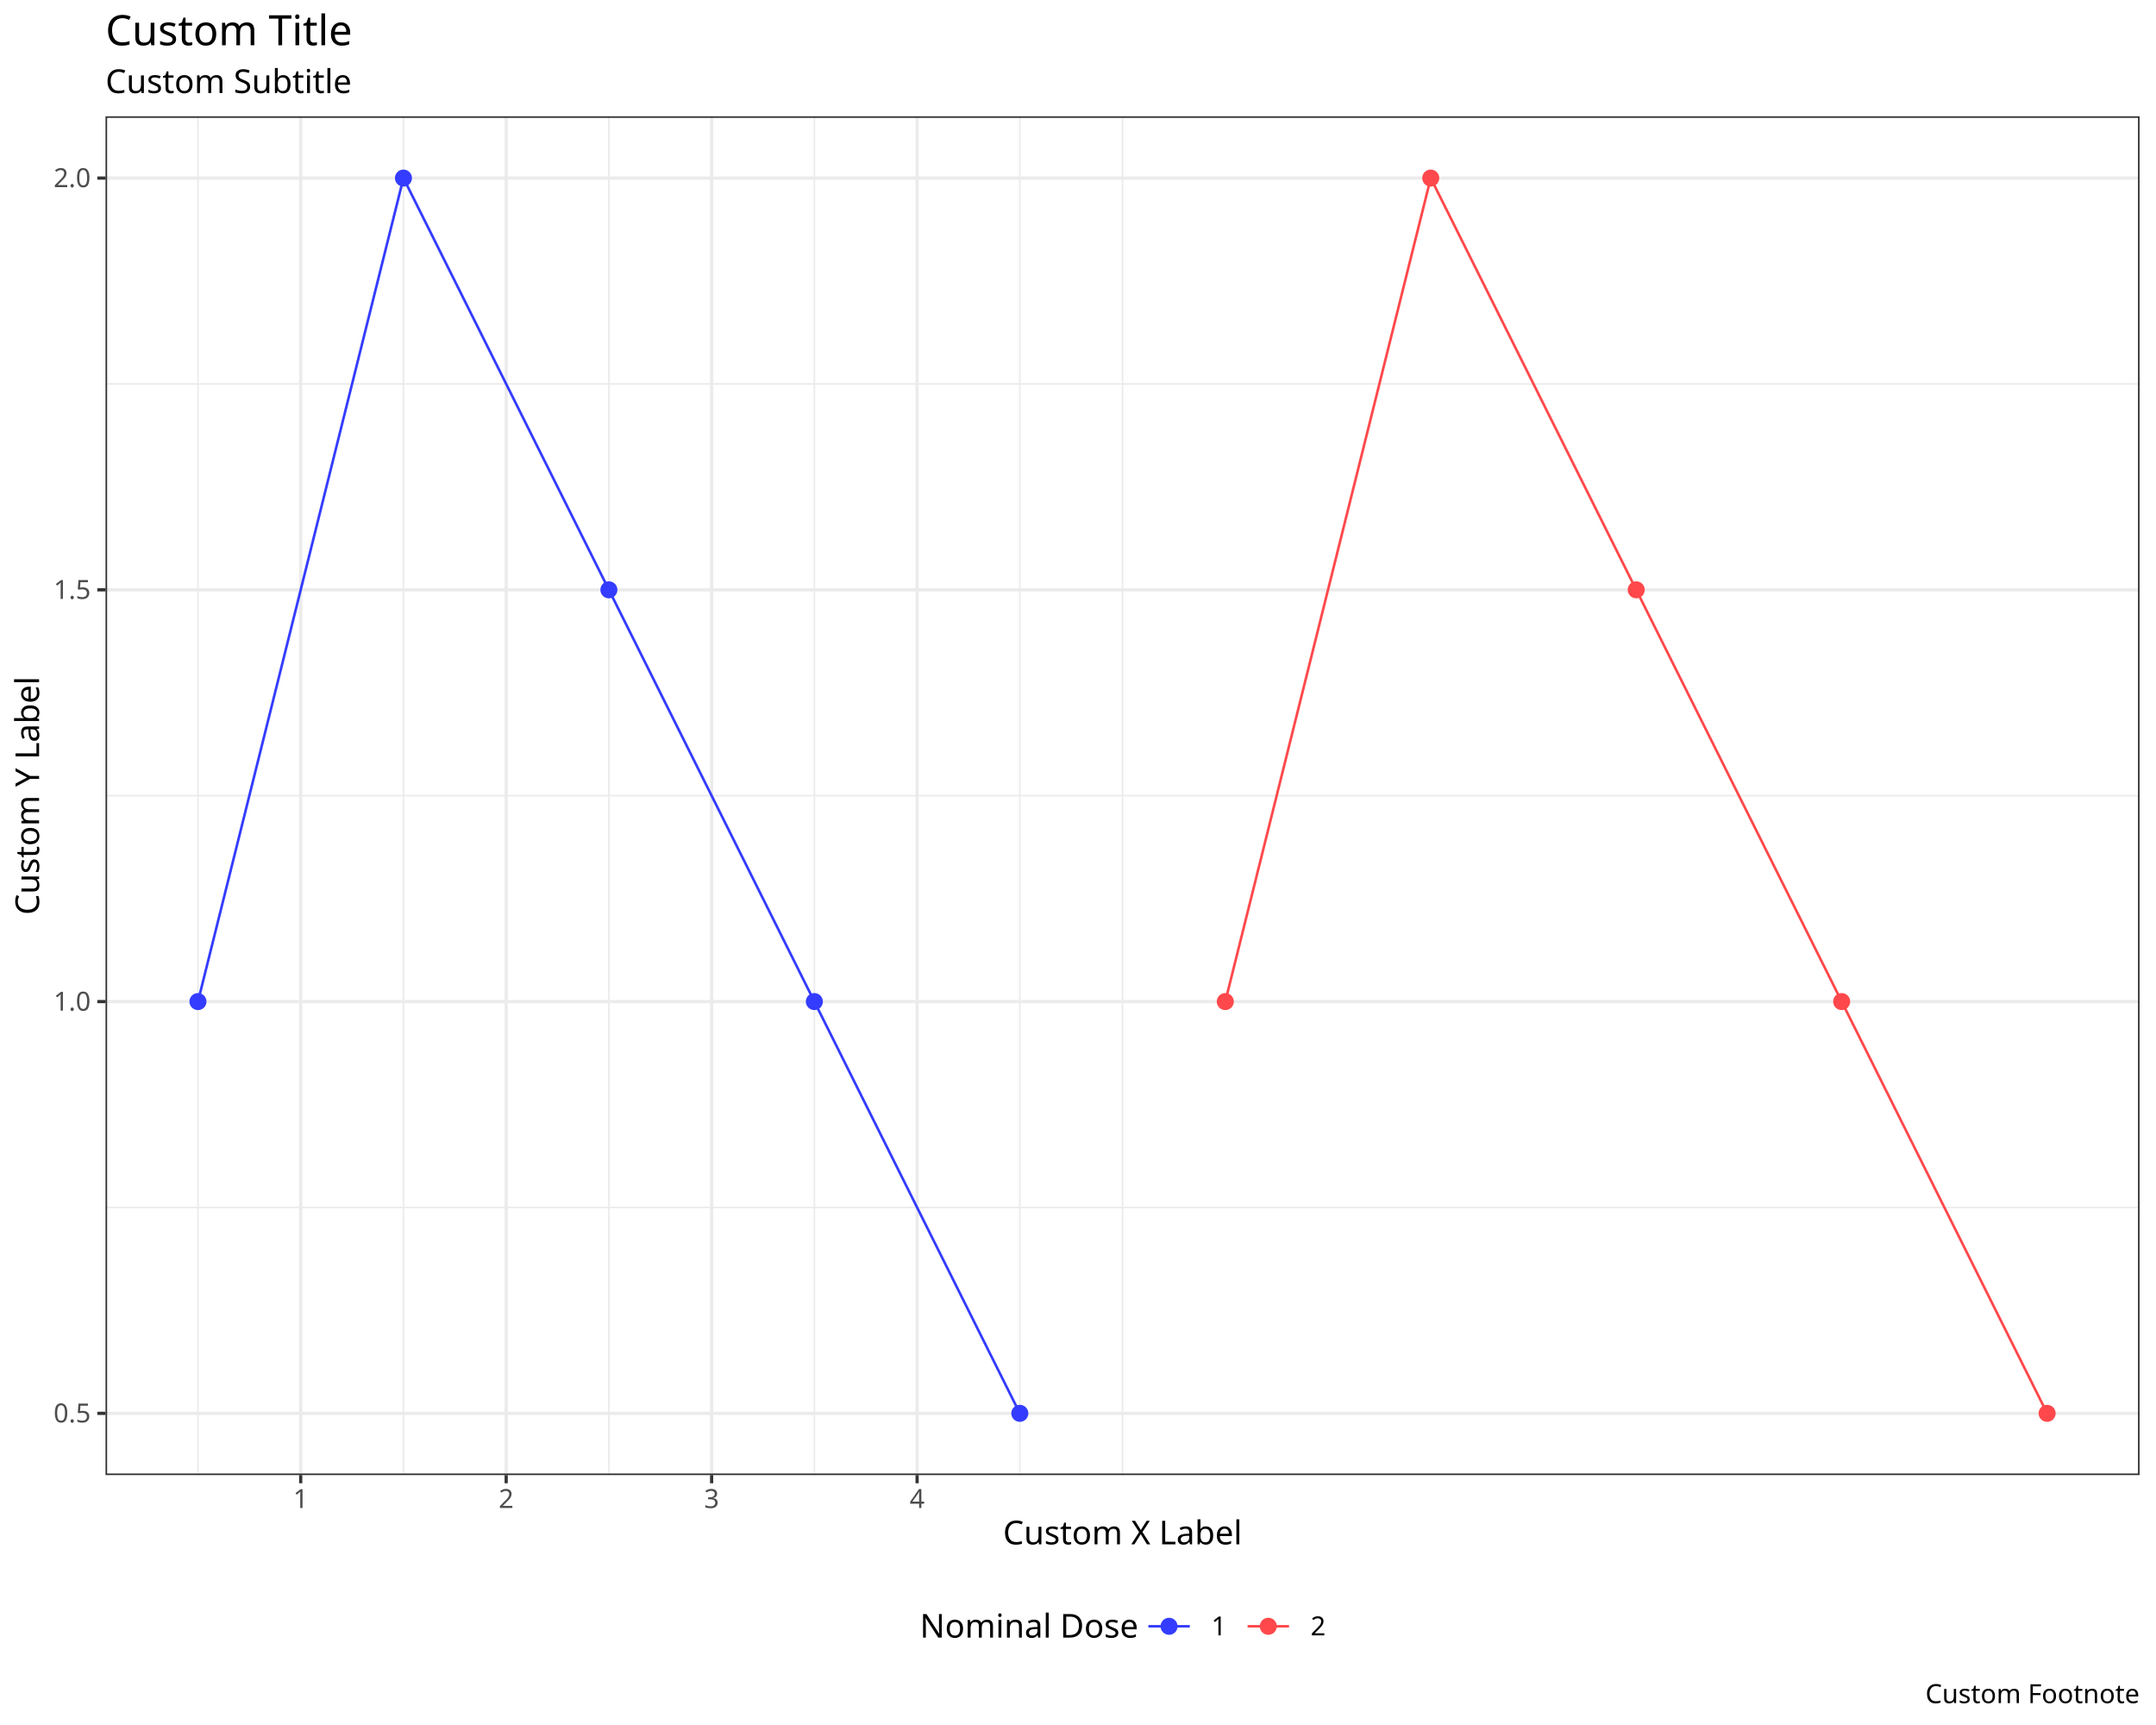
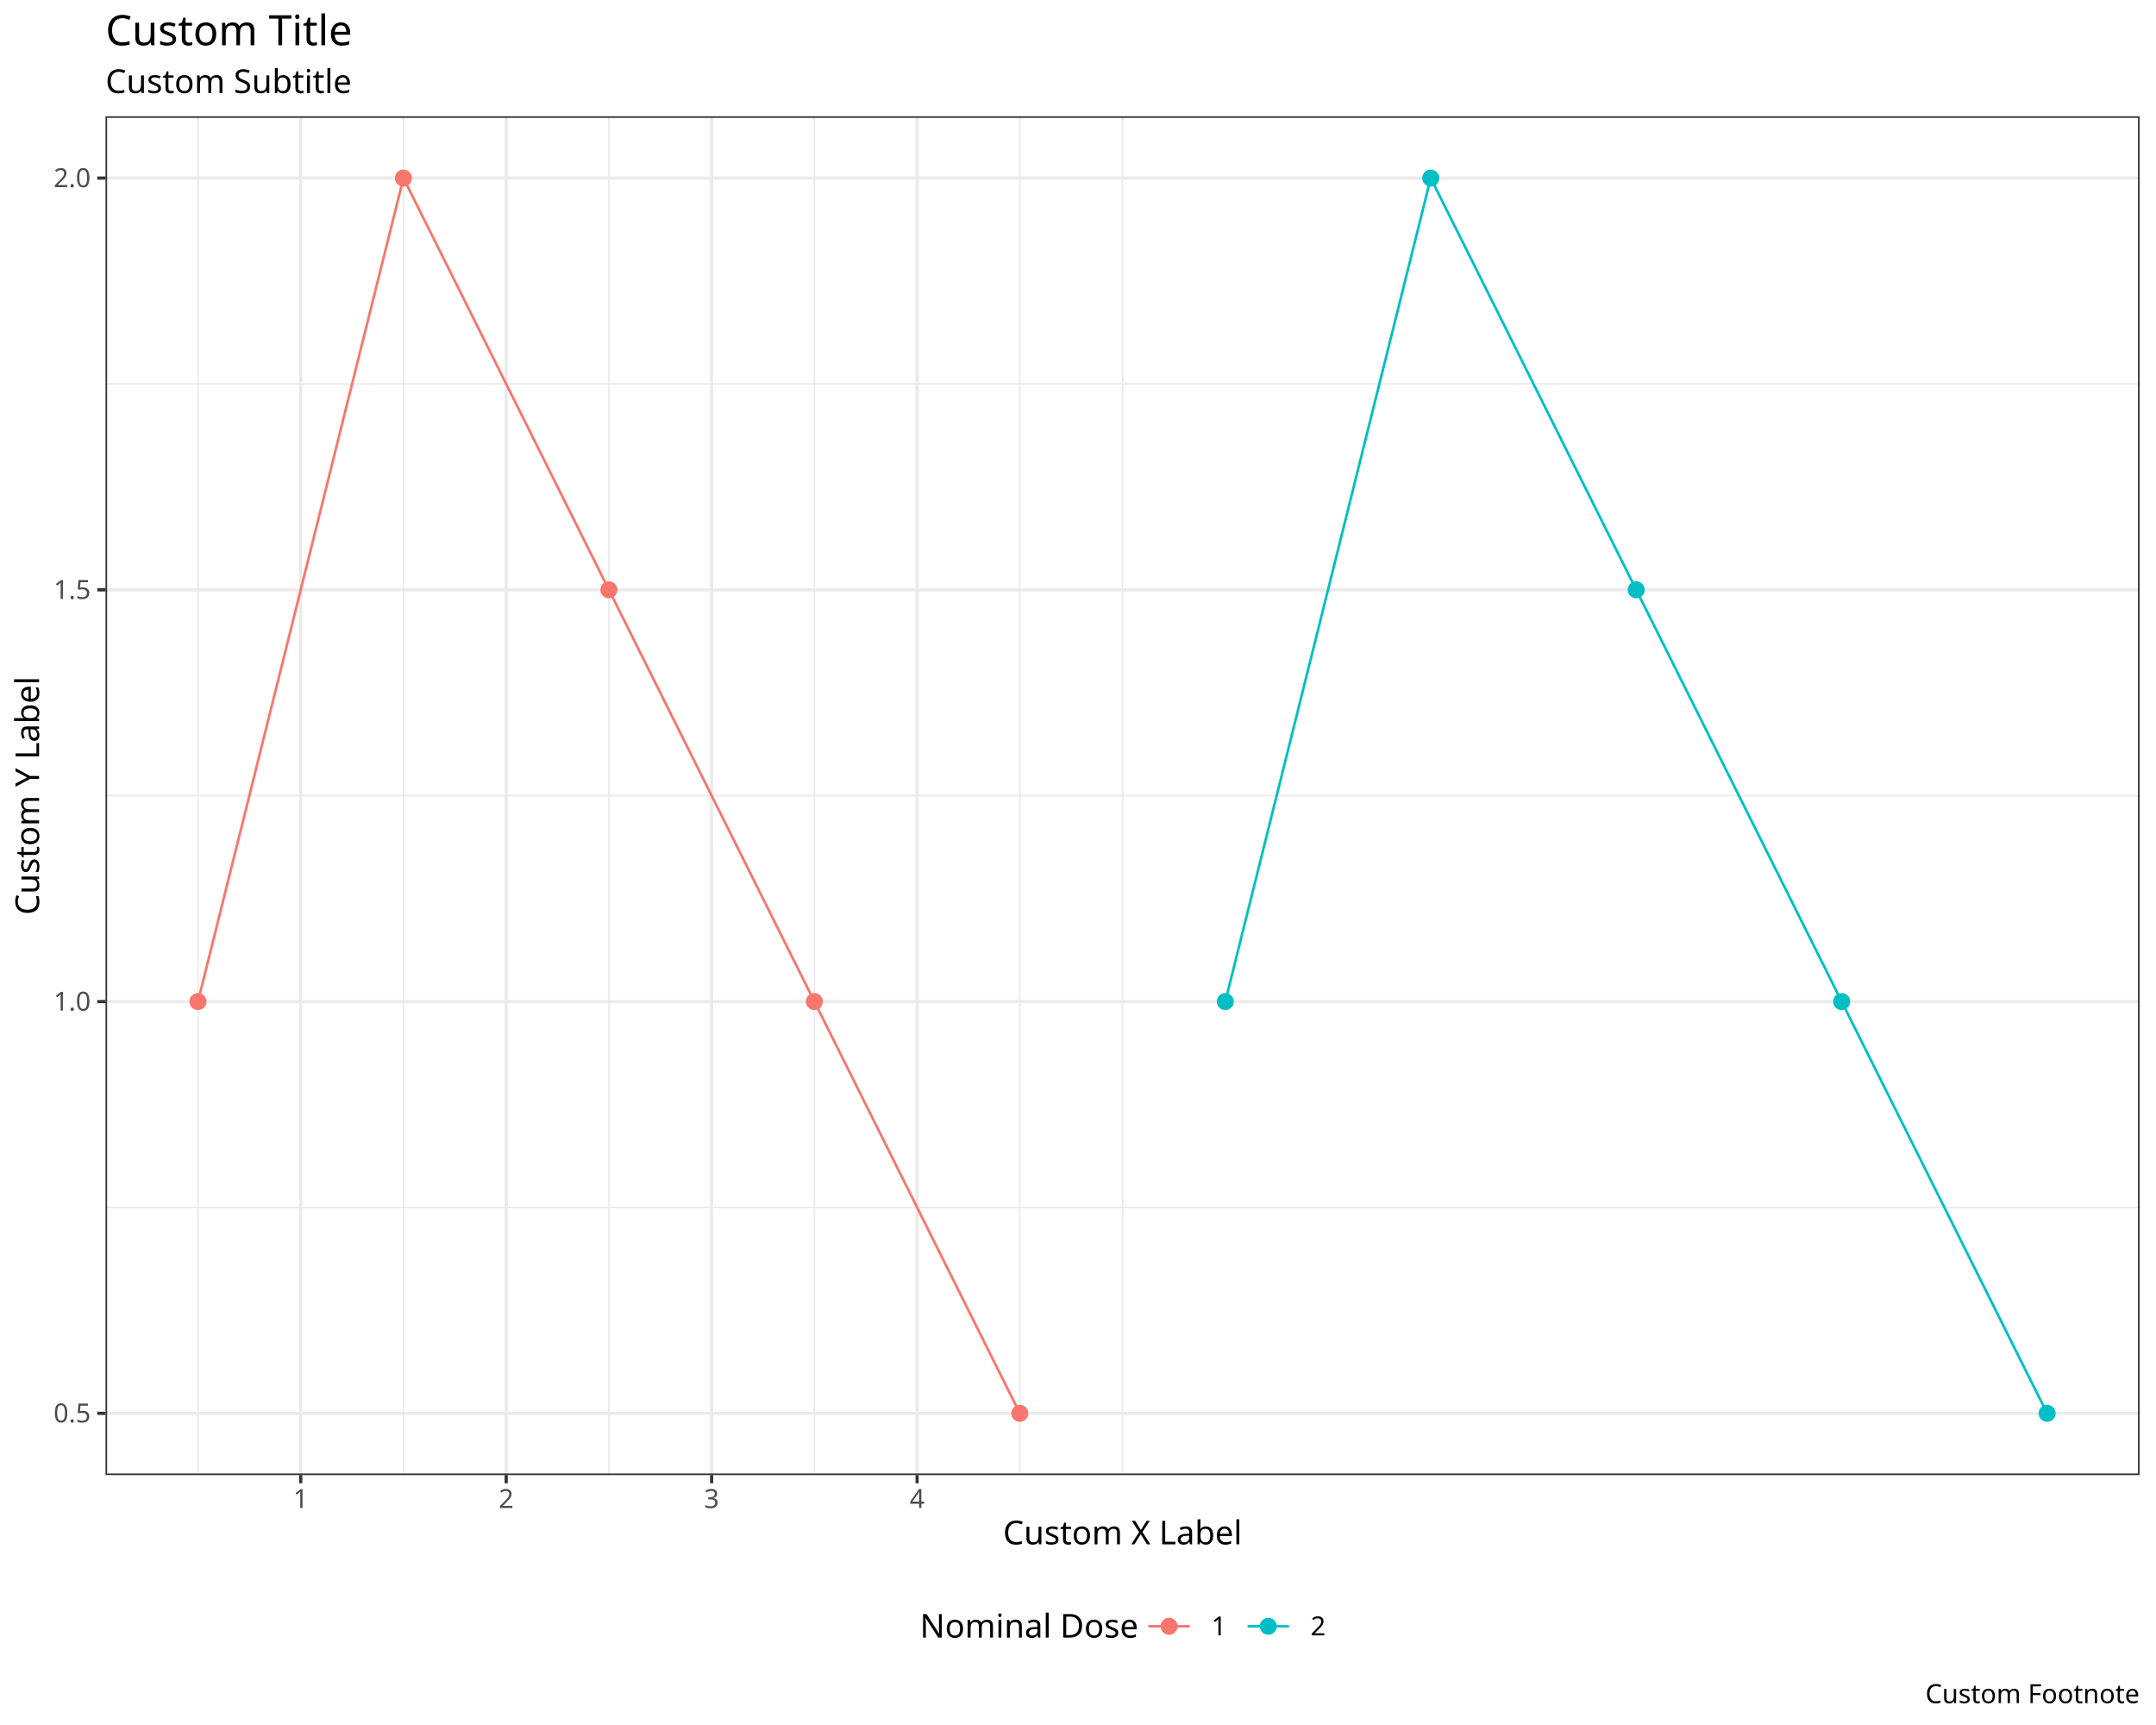
<svg xmlns="http://www.w3.org/2000/svg" class="svglite" data-engine-version="2.0" width="720.00pt" height="576.00pt" viewBox="0 0 720.00 576.00">
  <defs>
    <style type="text/css">
    .svglite line, .svglite polyline, .svglite polygon, .svglite path, .svglite rect, .svglite circle {
      fill: none;
      stroke: #000000;
      stroke-linecap: round;
      stroke-linejoin: round;
      stroke-miterlimit: 10.00;
    }
  </style>
  </defs>
  <rect width="100%" height="100%" style="stroke: none; fill: #FFFFFF;" />
  <defs>
    <clipPath id="cpMC4wMHw3MjAuMDB8MC4wMHw1NzYuMDA=">
      <rect x="0.00" y="0.00" width="720.00" height="576.00" />
    </clipPath>
  </defs>
  <g clip-path="url(#cpMC4wMHw3MjAuMDB8MC4wMHw1NzYuMDA=)">
    <rect x="0.00" y="0.00" width="720.00" height="576.00" style="stroke-width: 1.07; stroke: #FFFFFF; fill: #FFFFFF;" />
  </g>
  <defs>
    <clipPath id="cpMzUuMjR8NzE0LjUyfDM4LjgzfDQ5Mi41NQ==">
      <rect x="35.24" y="38.83" width="679.28" height="453.72" />
    </clipPath>
  </defs>
  <g clip-path="url(#cpMzUuMjR8NzE0LjUyfDM4LjgzfDQ5Mi41NQ==)">
    <rect x="35.24" y="38.83" width="679.28" height="453.72" style="stroke-width: 1.07; stroke: none; fill: #FFFFFF;" />
    <polyline points="35.24,403.18 714.52,403.18 " style="stroke-width: 0.53; stroke: #EBEBEB; stroke-linecap: butt;" />
    <polyline points="35.24,265.69 714.52,265.69 " style="stroke-width: 0.53; stroke: #EBEBEB; stroke-linecap: butt;" />
    <polyline points="35.24,128.20 714.52,128.20 " style="stroke-width: 0.53; stroke: #EBEBEB; stroke-linecap: butt;" />
    <polyline points="66.11,492.55 66.11,38.83 " style="stroke-width: 0.53; stroke: #EBEBEB; stroke-linecap: butt;" />
    <polyline points="134.73,492.55 134.73,38.83 " style="stroke-width: 0.53; stroke: #EBEBEB; stroke-linecap: butt;" />
    <polyline points="203.34,492.55 203.34,38.83 " style="stroke-width: 0.53; stroke: #EBEBEB; stroke-linecap: butt;" />
    <polyline points="271.96,492.55 271.96,38.83 " style="stroke-width: 0.53; stroke: #EBEBEB; stroke-linecap: butt;" />
    <polyline points="340.57,492.55 340.57,38.83 " style="stroke-width: 0.53; stroke: #EBEBEB; stroke-linecap: butt;" />
    <polyline points="374.88,492.55 374.88,38.83 " style="stroke-width: 0.53; stroke: #EBEBEB; stroke-linecap: butt;" />
    <polyline points="35.24,471.93 714.52,471.93 " style="stroke-width: 1.07; stroke: #EBEBEB; stroke-linecap: butt;" />
    <polyline points="35.24,334.44 714.52,334.44 " style="stroke-width: 1.07; stroke: #EBEBEB; stroke-linecap: butt;" />
    <polyline points="35.24,196.95 714.52,196.95 " style="stroke-width: 1.07; stroke: #EBEBEB; stroke-linecap: butt;" />
    <polyline points="35.24,59.46 714.52,59.46 " style="stroke-width: 1.07; stroke: #EBEBEB; stroke-linecap: butt;" />
    <polyline points="100.42,492.55 100.42,38.83 " style="stroke-width: 1.07; stroke: #EBEBEB; stroke-linecap: butt;" />
    <polyline points="169.04,492.55 169.04,38.83 " style="stroke-width: 1.07; stroke: #EBEBEB; stroke-linecap: butt;" />
    <polyline points="237.65,492.55 237.65,38.83 " style="stroke-width: 1.07; stroke: #EBEBEB; stroke-linecap: butt;" />
    <polyline points="306.27,492.55 306.27,38.83 " style="stroke-width: 1.07; stroke: #EBEBEB; stroke-linecap: butt;" />
-     <polyline points="66.11,334.44 134.73,59.46 203.34,196.95 271.96,334.44 340.57,471.93 " style="stroke-width: 0.85; stroke: #343CFF; stroke-linecap: butt;" />
-     <polyline points="409.19,334.44 477.80,59.46 546.42,196.95 615.03,334.44 683.64,471.93 " style="stroke-width: 0.85; stroke: #FF484B; stroke-linecap: butt;" />
-     <circle cx="66.11" cy="334.44" r="2.49" style="stroke-width: 0.71; stroke: #343CFF; fill: #343CFF;" />
-     <circle cx="134.73" cy="59.46" r="2.49" style="stroke-width: 0.71; stroke: #343CFF; fill: #343CFF;" />
-     <circle cx="203.34" cy="196.95" r="2.49" style="stroke-width: 0.71; stroke: #343CFF; fill: #343CFF;" />
-     <circle cx="271.96" cy="334.44" r="2.49" style="stroke-width: 0.71; stroke: #343CFF; fill: #343CFF;" />
-     <circle cx="340.57" cy="471.93" r="2.49" style="stroke-width: 0.71; stroke: #343CFF; fill: #343CFF;" />
-     <circle cx="409.19" cy="334.44" r="2.49" style="stroke-width: 0.71; stroke: #FF484B; fill: #FF484B;" />
-     <circle cx="477.80" cy="59.46" r="2.49" style="stroke-width: 0.71; stroke: #FF484B; fill: #FF484B;" />
-     <circle cx="546.42" cy="196.95" r="2.49" style="stroke-width: 0.71; stroke: #FF484B; fill: #FF484B;" />
-     <circle cx="615.03" cy="334.44" r="2.49" style="stroke-width: 0.71; stroke: #FF484B; fill: #FF484B;" />
-     <circle cx="683.64" cy="471.93" r="2.49" style="stroke-width: 0.71; stroke: #FF484B; fill: #FF484B;" />
+     <polyline points="66.11,334.44 134.73,59.46 203.34,196.95 271.96,334.44 340.57,471.93 " style="stroke-width: 0.85; stroke: #F8766D; stroke-linecap: butt;" />
+     <polyline points="409.19,334.44 477.80,59.46 546.42,196.95 615.03,334.44 683.64,471.93 " style="stroke-width: 0.85; stroke: #00BFC4; stroke-linecap: butt;" />
+     <circle cx="66.11" cy="334.44" r="2.49" style="stroke-width: 0.71; stroke: #F8766D; fill: #F8766D;" />
+     <circle cx="134.73" cy="59.46" r="2.49" style="stroke-width: 0.71; stroke: #F8766D; fill: #F8766D;" />
+     <circle cx="203.34" cy="196.95" r="2.49" style="stroke-width: 0.71; stroke: #F8766D; fill: #F8766D;" />
+     <circle cx="271.96" cy="334.44" r="2.49" style="stroke-width: 0.71; stroke: #F8766D; fill: #F8766D;" />
+     <circle cx="340.57" cy="471.93" r="2.49" style="stroke-width: 0.71; stroke: #F8766D; fill: #F8766D;" />
+     <circle cx="409.19" cy="334.44" r="2.49" style="stroke-width: 0.71; stroke: #00BFC4; fill: #00BFC4;" />
+     <circle cx="477.80" cy="59.46" r="2.49" style="stroke-width: 0.71; stroke: #00BFC4; fill: #00BFC4;" />
+     <circle cx="546.42" cy="196.95" r="2.49" style="stroke-width: 0.71; stroke: #00BFC4; fill: #00BFC4;" />
+     <circle cx="615.03" cy="334.44" r="2.49" style="stroke-width: 0.71; stroke: #00BFC4; fill: #00BFC4;" />
+     <circle cx="683.64" cy="471.93" r="2.49" style="stroke-width: 0.71; stroke: #00BFC4; fill: #00BFC4;" />
    <rect x="35.24" y="38.83" width="679.28" height="453.72" style="stroke-width: 1.07; stroke: #333333;" />
  </g>
  <g clip-path="url(#cpMC4wMHw3MjAuMDB8MC4wMHw1NzYuMDA=)">
    <text x="30.31" y="474.96" text-anchor="end" style="font-size: 8.80px; fill: #4D4D4D; font-family: sans;" textLength="12.23px" lengthAdjust="spacingAndGlyphs">0.5</text>
    <text x="30.31" y="337.47" text-anchor="end" style="font-size: 8.80px; fill: #4D4D4D; font-family: sans;" textLength="12.23px" lengthAdjust="spacingAndGlyphs">1.0</text>
    <text x="30.31" y="199.98" text-anchor="end" style="font-size: 8.80px; fill: #4D4D4D; font-family: sans;" textLength="12.23px" lengthAdjust="spacingAndGlyphs">1.5</text>
    <text x="30.31" y="62.49" text-anchor="end" style="font-size: 8.80px; fill: #4D4D4D; font-family: sans;" textLength="12.23px" lengthAdjust="spacingAndGlyphs">2.0</text>
    <polyline points="32.50,471.93 35.24,471.93 " style="stroke-width: 1.07; stroke: #333333; stroke-linecap: butt;" />
    <polyline points="32.50,334.44 35.24,334.44 " style="stroke-width: 1.07; stroke: #333333; stroke-linecap: butt;" />
    <polyline points="32.50,196.95 35.24,196.95 " style="stroke-width: 1.07; stroke: #333333; stroke-linecap: butt;" />
    <polyline points="32.50,59.46 35.24,59.46 " style="stroke-width: 1.07; stroke: #333333; stroke-linecap: butt;" />
    <polyline points="100.42,495.29 100.42,492.55 " style="stroke-width: 1.07; stroke: #333333; stroke-linecap: butt;" />
    <polyline points="169.04,495.29 169.04,492.55 " style="stroke-width: 1.07; stroke: #333333; stroke-linecap: butt;" />
    <polyline points="237.65,495.29 237.65,492.55 " style="stroke-width: 1.07; stroke: #333333; stroke-linecap: butt;" />
    <polyline points="306.27,495.29 306.27,492.55 " style="stroke-width: 1.07; stroke: #333333; stroke-linecap: butt;" />
    <text x="100.42" y="503.54" text-anchor="middle" style="font-size: 8.80px; fill: #4D4D4D; font-family: sans;" textLength="4.89px" lengthAdjust="spacingAndGlyphs">1</text>
    <text x="169.04" y="503.54" text-anchor="middle" style="font-size: 8.80px; fill: #4D4D4D; font-family: sans;" textLength="4.89px" lengthAdjust="spacingAndGlyphs">2</text>
    <text x="237.65" y="503.54" text-anchor="middle" style="font-size: 8.80px; fill: #4D4D4D; font-family: sans;" textLength="4.89px" lengthAdjust="spacingAndGlyphs">3</text>
    <text x="306.27" y="503.54" text-anchor="middle" style="font-size: 8.80px; fill: #4D4D4D; font-family: sans;" textLength="4.89px" lengthAdjust="spacingAndGlyphs">4</text>
    <text x="374.88" y="515.68" text-anchor="middle" style="font-size: 11.00px; font-family: sans;" textLength="78.28px" lengthAdjust="spacingAndGlyphs">Custom X Label</text>
    <text transform="translate(13.05,265.69) rotate(-90)" text-anchor="middle" style="font-size: 11.00px; font-family: sans;" textLength="78.28px" lengthAdjust="spacingAndGlyphs">Custom Y Label</text>
    <rect x="301.72" y="528.92" width="146.32" height="28.24" style="stroke-width: 1.07; stroke: none; fill: #FFFFFF;" />
    <text x="307.20" y="546.82" style="font-size: 11.00px; font-family: sans;" textLength="69.10px" lengthAdjust="spacingAndGlyphs">Nominal Dose</text>
    <rect x="381.77" y="534.40" width="17.28" height="17.28" style="stroke-width: 1.07; stroke: none; fill: #FFFFFF;" />
-     <line x1="383.50" y1="543.04" x2="397.33" y2="543.04" style="stroke-width: 0.85; stroke: #343CFF; stroke-linecap: butt;" />
-     <circle cx="390.41" cy="543.04" r="2.49" style="stroke-width: 0.71; stroke: #343CFF; fill: #343CFF;" />
+     <line x1="383.50" y1="543.04" x2="397.33" y2="543.04" style="stroke-width: 0.85; stroke: #F8766D; stroke-linecap: butt;" />
+     <circle cx="390.41" cy="543.04" r="2.49" style="stroke-width: 0.71; stroke: #F8766D; fill: #F8766D;" />
    <rect x="414.91" y="534.40" width="17.28" height="17.28" style="stroke-width: 1.07; stroke: none; fill: #FFFFFF;" />
-     <line x1="416.63" y1="543.04" x2="430.46" y2="543.04" style="stroke-width: 0.85; stroke: #FF484B; stroke-linecap: butt;" />
-     <circle cx="423.55" cy="543.04" r="2.49" style="stroke-width: 0.71; stroke: #FF484B; fill: #FF484B;" />
+     <line x1="416.63" y1="543.04" x2="430.46" y2="543.04" style="stroke-width: 0.85; stroke: #00BFC4; stroke-linecap: butt;" />
+     <circle cx="423.55" cy="543.04" r="2.49" style="stroke-width: 0.71; stroke: #00BFC4; fill: #00BFC4;" />
    <text x="404.53" y="546.07" style="font-size: 8.80px; font-family: sans;" textLength="4.89px" lengthAdjust="spacingAndGlyphs">1</text>
    <text x="437.67" y="546.07" style="font-size: 8.80px; font-family: sans;" textLength="4.89px" lengthAdjust="spacingAndGlyphs">2</text>
    <text x="35.24" y="31.07" style="font-size: 11.00px; font-family: sans;" textLength="77.66px" lengthAdjust="spacingAndGlyphs">Custom Subtitle</text>
    <text x="35.24" y="15.11" style="font-size: 14.00px; font-family: sans;" textLength="78.58px" lengthAdjust="spacingAndGlyphs">Custom Title</text>
    <text x="714.52" y="568.69" text-anchor="end" style="font-size: 8.80px; font-family: sans;" textLength="67.51px" lengthAdjust="spacingAndGlyphs">Custom Footnote</text>
  </g>
</svg>
